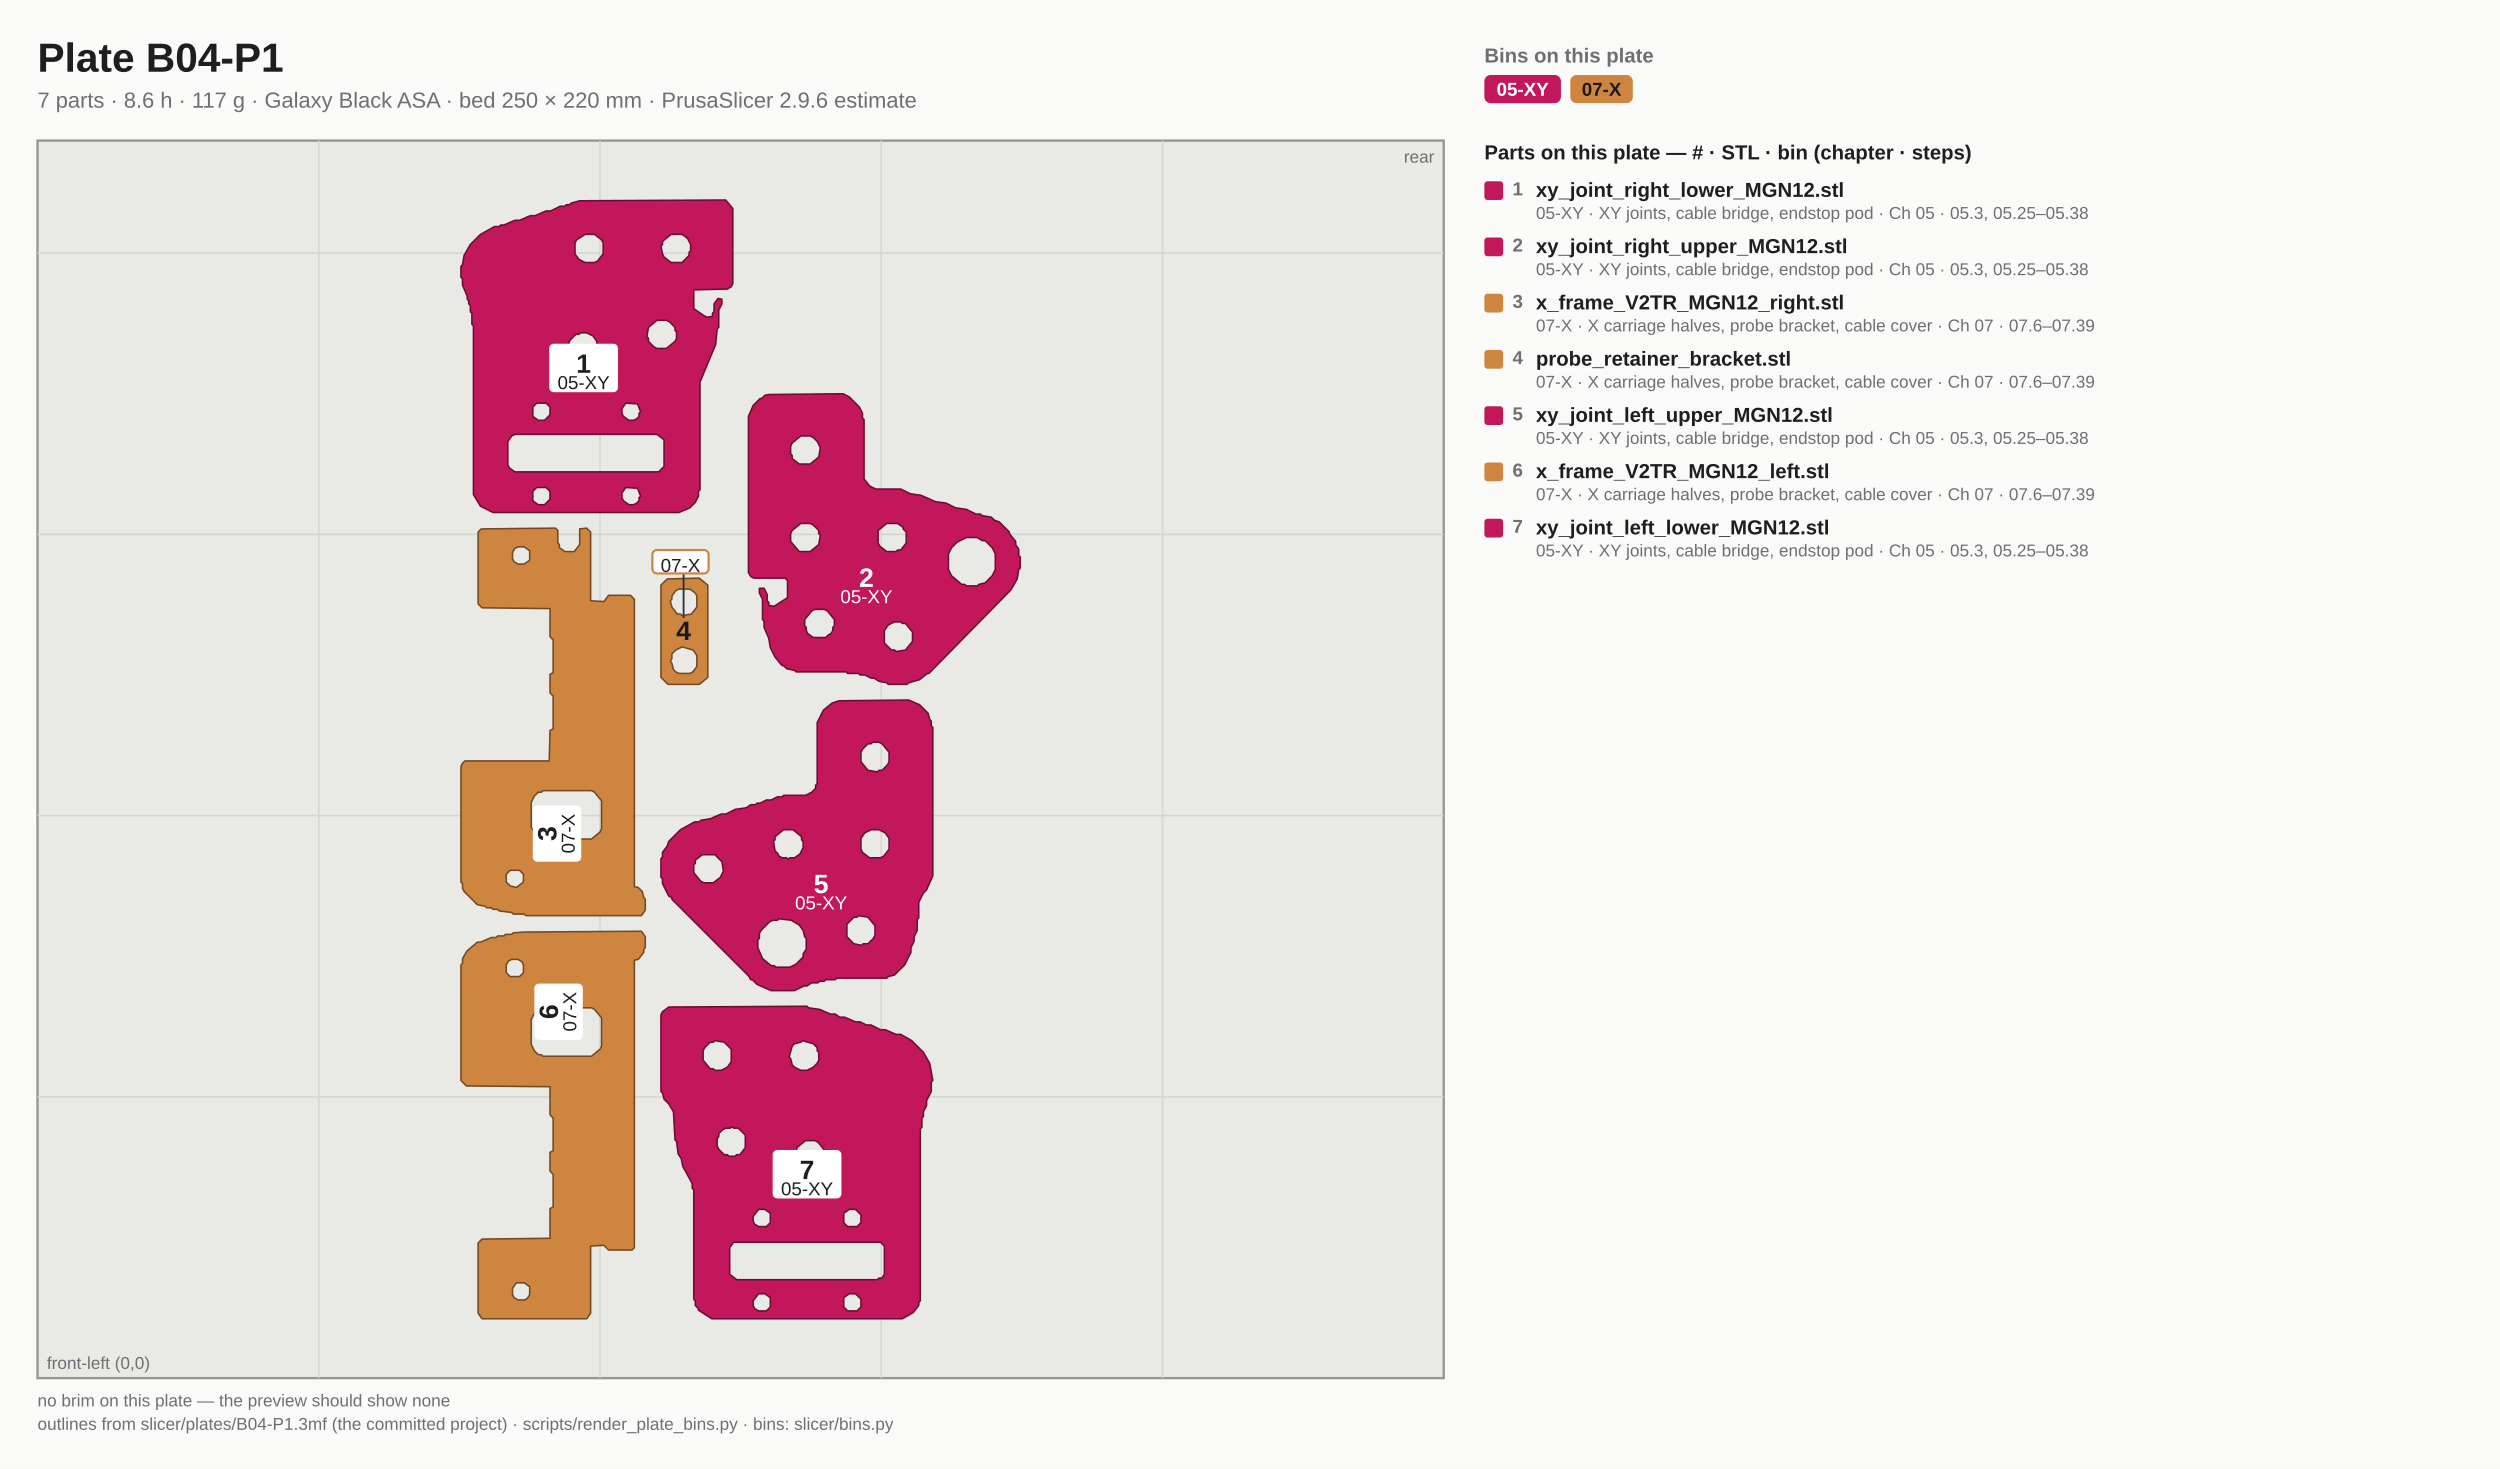
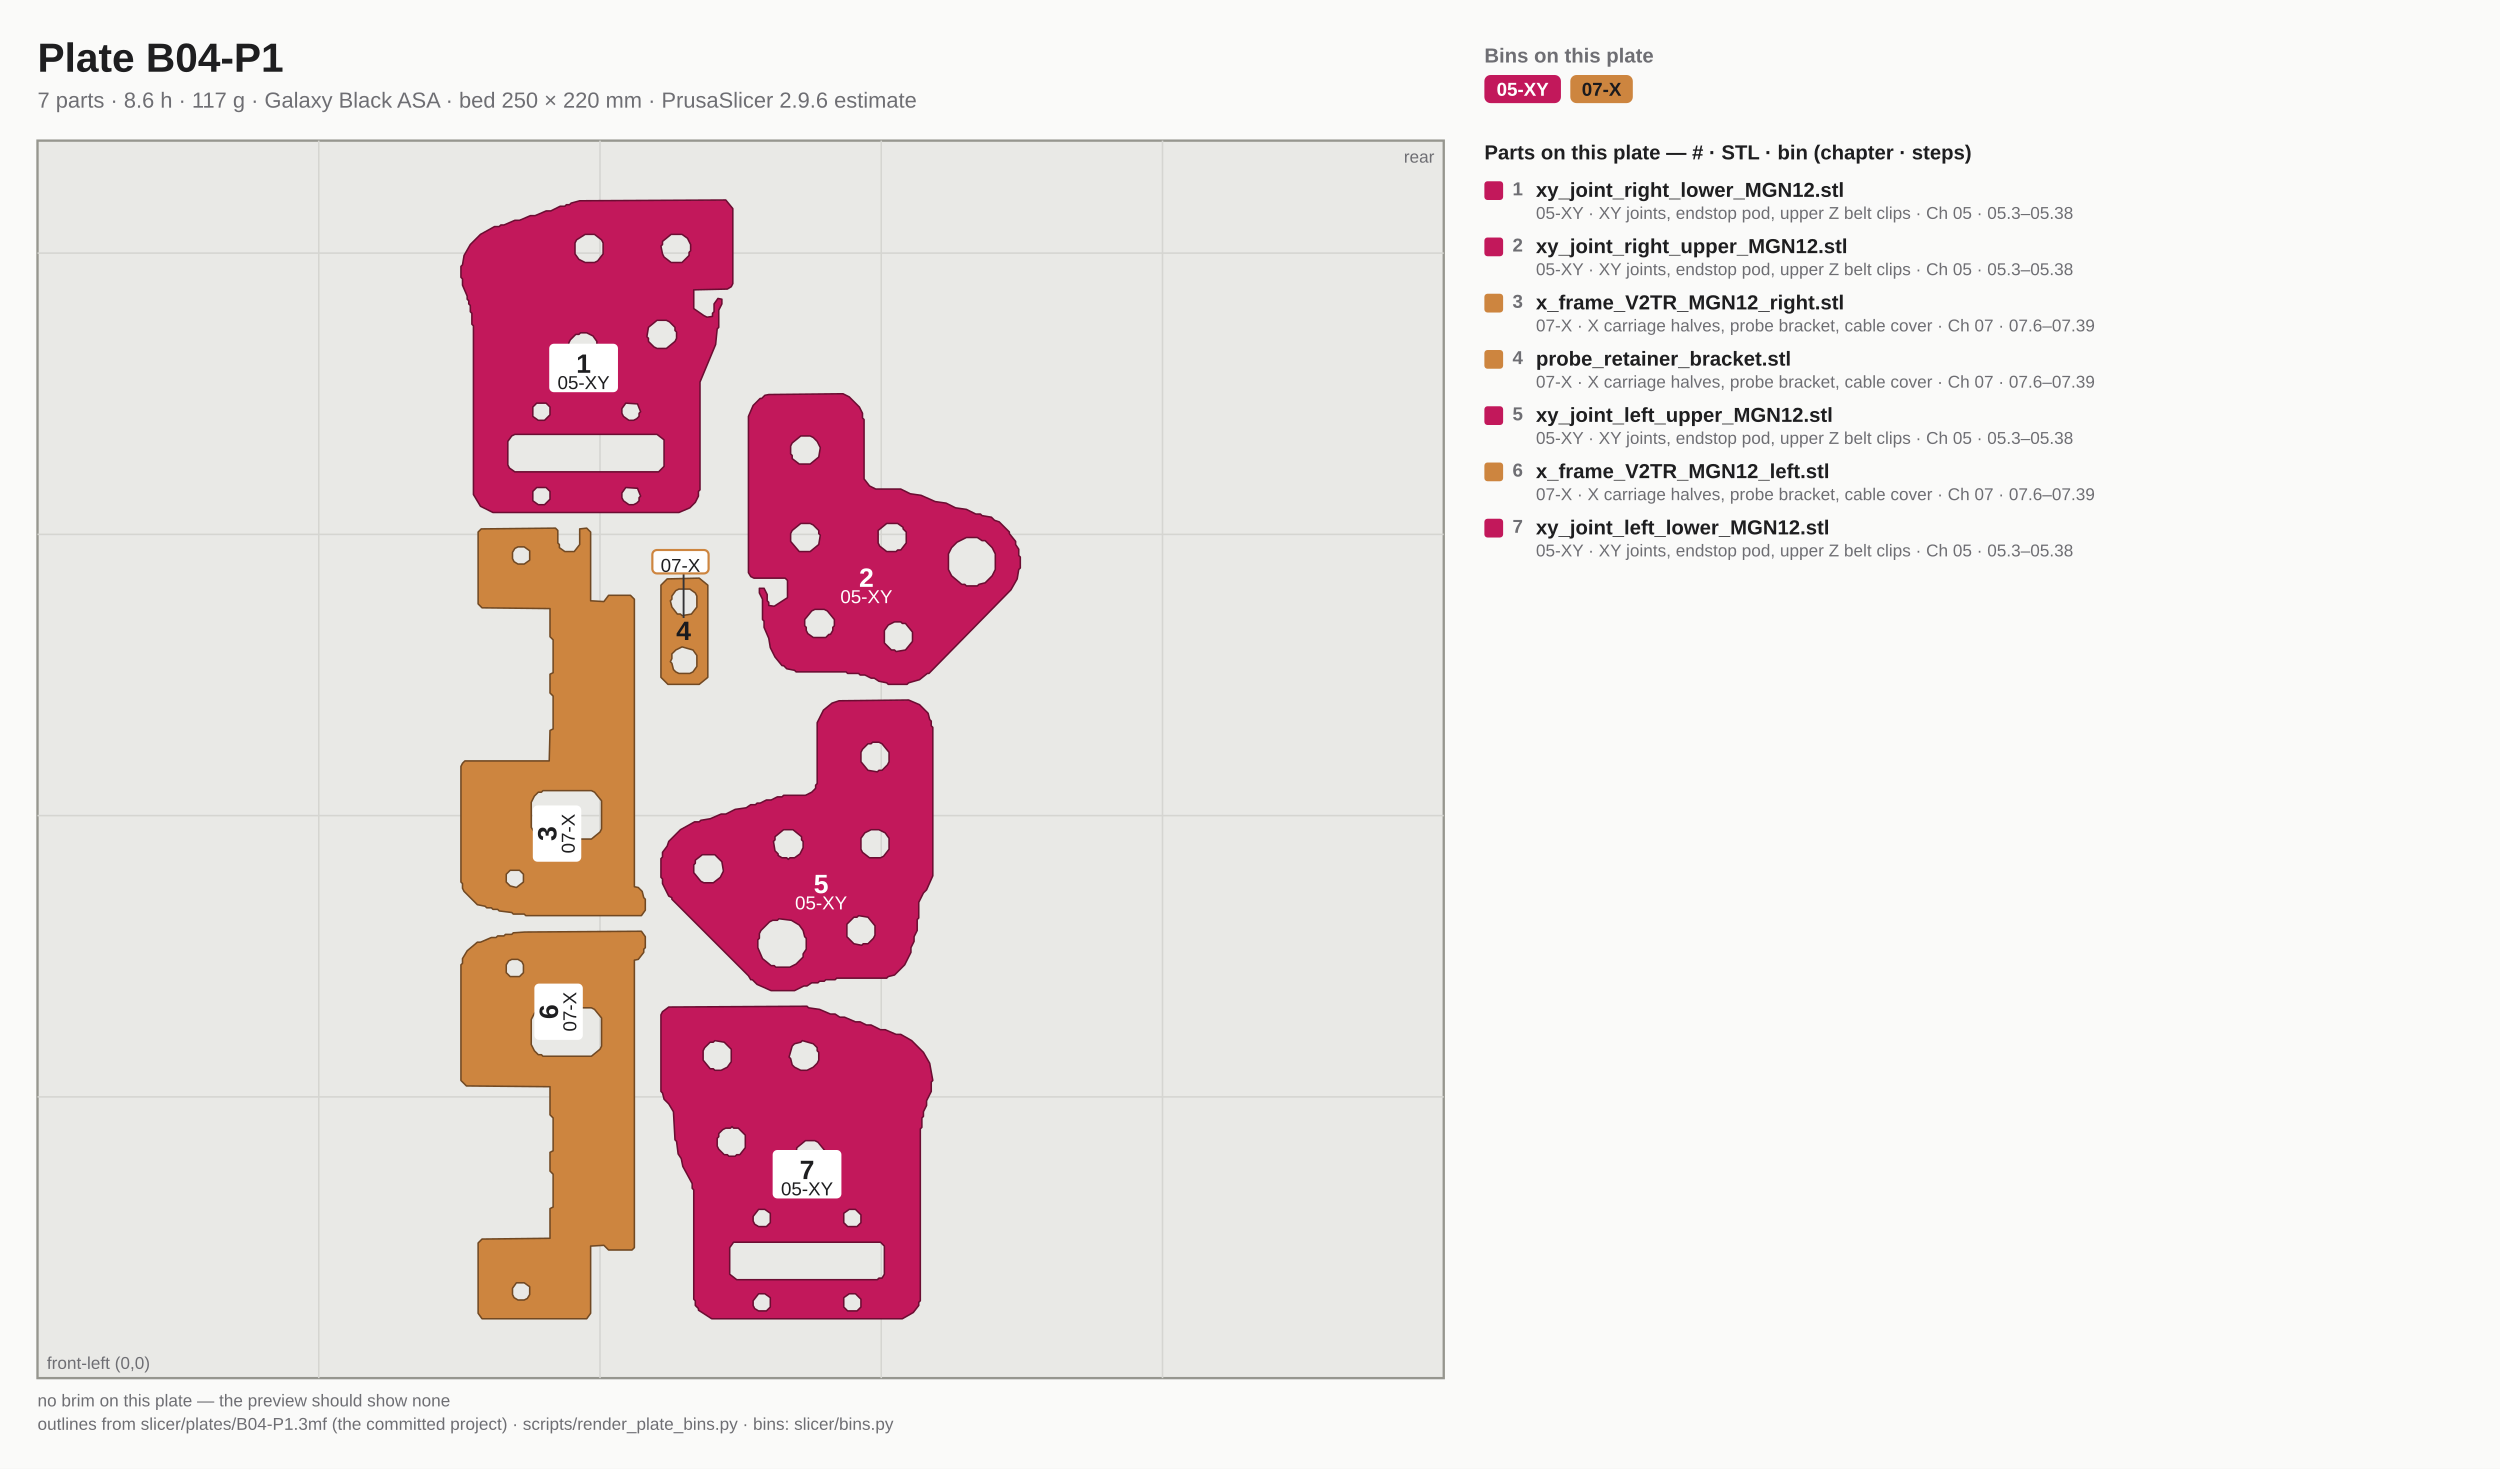
<svg xmlns="http://www.w3.org/2000/svg" width="1600" height="940" viewBox="0 0 1600 940" font-family="Arial, Helvetica, 'DejaVu Sans', sans-serif">
  <rect x="0" y="0" width="1600" height="940" fill="#fafaf9" />
  <text x="24.0" y="45.9" font-size="26" fill="#1e1e20" text-anchor="start" font-weight="bold">Plate B04-P1</text>
  <text x="24.0" y="68.9" font-size="14" fill="#6e6e73" text-anchor="start">7 parts  ·  8.6 h  ·  117 g  ·  Galaxy Black ASA  ·  bed 250 × 220 mm  ·  PrusaSlicer 2.9.6 estimate</text>
  <rect x="24.0" y="90.0" width="900.0" height="792.0" fill="#e9e9e6" stroke="#96968f" stroke-width="1.5" />
  <line x1="204.0" y1="90.0" x2="204.0" y2="882.0" stroke="#d5d5d1" stroke-width="1.0" />
  <line x1="384.0" y1="90.0" x2="384.0" y2="882.0" stroke="#d5d5d1" stroke-width="1.0" />
  <line x1="564.0" y1="90.0" x2="564.0" y2="882.0" stroke="#d5d5d1" stroke-width="1.0" />
  <line x1="744.0" y1="90.0" x2="744.0" y2="882.0" stroke="#d5d5d1" stroke-width="1.0" />
  <line x1="24.0" y1="702.0" x2="924.0" y2="702.0" stroke="#d5d5d1" stroke-width="1.0" />
  <line x1="24.0" y1="522.0" x2="924.0" y2="522.0" stroke="#d5d5d1" stroke-width="1.0" />
  <line x1="24.0" y1="342.0" x2="924.0" y2="342.0" stroke="#d5d5d1" stroke-width="1.0" />
  <line x1="24.0" y1="162.0" x2="924.0" y2="162.0" stroke="#d5d5d1" stroke-width="1.0" />
  <text x="30.0" y="876.1" font-size="11" fill="#6e6e73" text-anchor="start">front-left (0,0)</text>
  <text x="918.0" y="104.1" font-size="11" fill="#6e6e73" text-anchor="end">rear</text>
  <path d="M428.0,644.5 516.5,644.0 517.5,645.0 524.5,646.0 531.5,649.0 534.5,649.0 537.5,651.0 540.5,651.0 547.5,654.0 550.5,654.0 554.5,656.0 557.5,656.0 563.5,659.0 566.5,659.0 573.5,662.0 576.5,662.0 583.5,666.0 591.0,673.5 595.0,680.5 597.0,691.5 596.0,692.5 596.0,698.5 593.0,704.5 593.0,707.5 591.0,711.5 591.0,714.5 590.0,715.5 590.0,721.5 589.0,722.5 589.0,832.5 588.0,833.5 588.0,835.5 584.5,840.0 577.5,844.0 455.5,844.0 447.0,838.5 447.0,837.5 445.0,835.5 445.0,832.5 444.0,831.5 444.0,761.5 443.0,760.5 443.0,757.5 437.0,746.5 436.0,741.5 434.0,738.5 433.0,730.5 432.0,729.5 431.0,711.5 428.0,706.5 425.0,703.5 424.0,699.5 423.0,698.5 423.0,649.5 424.0,647.5Z M457.5,666.0 456.5,667.0 454.5,667.0 451.0,670.5 450.0,672.5 450.0,678.5 454.5,684.0 456.5,684.0 457.5,685.0 461.5,685.0 465.5,683.0 468.0,679.5 468.0,671.5 463.5,667.0Z M513.5,666.0 512.5,667.0 508.5,668.0 507.0,669.5 505.0,676.5 506.0,677.5 507.0,681.5 508.5,683.0 512.5,685.0 516.5,685.0 520.5,683.0 523.0,680.5 524.0,678.5 524.0,673.5 523.0,672.5 523.0,670.5 520.5,668.0Z M468.5,721.0 467.5,722.0 464.5,722.0 462.5,723.0 460.0,725.5 460.0,727.5 459.0,728.5 459.0,733.5 460.0,735.5 463.5,739.0 465.5,739.0 466.5,740.0 470.5,740.0 471.5,739.0 473.5,739.0 477.0,734.5 477.0,726.5 472.5,722.0 469.5,722.0Z M515.5,730.0 510.0,734.5 509.0,740.5 510.0,741.5 510.0,743.5 513.5,747.0 515.5,748.0 521.5,748.0 527.0,743.5 528.0,741.5 528.0,736.5 523.5,731.0 521.5,730.0Z M485.5,774.0 482.0,778.5 482.0,781.5 483.0,783.5 485.5,785.0 490.5,785.0 493.0,782.5 493.0,776.5 489.5,774.0Z M543.5,774.0 540.0,776.5 540.0,782.5 542.5,785.0 548.5,785.0 551.0,782.5 551.0,777.5 547.5,774.0Z M469.5,795.0 467.0,798.5 467.0,815.5 471.5,819.0 561.5,819.0 562.5,818.0 564.5,818.0 566.0,815.5 566.0,797.5 563.5,795.0Z M485.5,828.0 482.0,832.5 482.0,835.5 483.0,837.5 485.5,839.0 490.5,839.0 493.0,836.5 493.0,830.5 489.5,828.0Z M543.5,828.0 540.0,830.5 540.0,836.5 542.5,839.0 548.5,839.0 551.0,836.5 551.0,831.5 547.5,828.0Z" fill-rule="evenodd" fill="#c2185b" stroke="#6b0d32" stroke-width="1.0" stroke-linejoin="round" />
  <path d="M537.0,448.5 581.5,448.0 588.5,451.0 594.0,456.5 595.0,460.5 596.0,461.5 596.0,464.5 597.0,465.5 597.0,560.5 593.0,569.5 591.0,571.5 588.0,577.5 588.0,587.5 587.0,588.5 587.0,595.5 585.0,599.5 585.0,602.5 583.0,606.5 583.0,609.5 579.0,617.5 572.5,624.0 568.5,625.0 567.5,626.0 535.5,626.0 534.5,627.0 528.5,627.0 527.5,628.0 524.5,628.0 523.5,629.0 519.5,629.0 516.5,631.0 514.5,631.0 508.5,634.0 493.5,634.0 484.5,630.0 481.5,627.0 480.5,627.0 479.0,624.5 430.0,575.5 430.0,574.5 428.0,573.5 424.0,565.5 424.0,562.5 423.0,561.5 423.0,549.5 424.0,548.5 424.0,545.5 427.0,541.5 428.0,538.5 435.5,531.0 444.5,526.0 447.5,526.0 448.5,525.0 454.5,524.0 461.5,521.0 464.5,521.0 470.5,518.0 477.5,517.0 480.5,515.0 483.5,515.0 484.5,514.0 486.5,514.0 490.5,512.0 493.5,512.0 497.5,510.0 500.5,510.0 501.5,509.0 515.5,509.0 519.5,507.0 522.0,504.5 522.0,502.5 523.0,501.5 523.0,462.5 527.0,454.5 532.5,450.0Z M558.5,475.0 557.5,476.0 555.5,476.0 552.0,479.5 551.0,481.5 551.0,487.5 555.5,493.0 561.5,494.0 562.5,493.0 564.5,493.0 568.0,489.5 569.0,487.5 569.0,481.5 564.5,476.0 562.5,475.0Z M501.5,531.0 496.0,535.5 496.0,537.5 495.0,538.5 496.0,544.5 498.0,546.5 498.0,547.5 500.5,549.0 503.5,549.0 504.5,550.0 505.5,549.0 508.5,549.0 512.0,546.5 514.0,542.5 514.0,538.5 513.0,537.5 513.0,535.5 507.5,531.0Z M557.5,531.0 553.5,533.0 551.0,536.5 551.0,543.5 552.0,545.5 556.5,549.0 563.5,549.0 565.5,548.0 569.0,543.5 569.0,536.5 566.5,533.0 562.5,531.0Z M449.5,547.0 445.0,550.5 445.0,552.5 444.0,553.5 444.0,558.5 448.5,564.0 450.5,565.0 456.5,565.0 461.0,561.5 463.0,557.5 462.0,551.5 457.5,547.0Z M549.5,586.0 548.5,587.0 546.5,587.0 542.0,591.5 542.0,599.5 546.5,604.0 551.5,605.0 552.5,604.0 555.5,604.0 559.0,600.5 560.0,598.5 560.0,592.5 555.5,587.0Z M498.5,588.0 497.5,589.0 494.5,589.0 492.5,590.0 487.0,595.5 486.0,597.5 486.0,600.5 485.0,601.5 485.0,606.5 488.0,613.5 493.5,618.0 495.5,618.0 496.5,619.0 505.5,619.0 509.5,617.0 514.0,612.5 514.0,610.5 516.0,607.5 516.0,600.5 515.0,599.5 514.0,595.5 511.5,592.0 506.5,589.0Z" fill-rule="evenodd" fill="#c2185b" stroke="#6b0d32" stroke-width="1.0" stroke-linejoin="round" />
  <path d="M371.0,128.5 464.5,128.0 469.0,133.5 469.0,181.5 468.0,183.5 465.5,185.0 444.0,185.5 444.0,197.5 450.5,202.0 452.5,203.0 456.0,202.5 456.0,200.5 457.0,199.5 457.0,194.5 459.5,191.0 462.0,191.5 462.0,194.5 460.0,198.5 460.0,209.5 459.0,210.5 458.0,220.5 448.0,244.5 448.0,313.5 447.0,314.5 447.0,317.5 445.0,321.5 441.5,325.0 434.5,328.0 315.5,328.0 307.5,324.0 303.0,316.5 303.0,208.5 302.0,207.5 302.0,200.5 301.0,199.5 301.0,195.5 300.0,194.5 300.0,192.5 299.0,191.5 299.0,189.5 296.0,182.5 296.0,178.5 295.0,177.5 295.0,170.5 296.0,169.5 297.0,163.5 301.0,156.5 307.5,150.0 316.5,145.0 319.5,145.0 320.5,144.0 322.5,144.0 329.5,141.0 332.5,141.0 339.5,138.0 342.5,138.0 349.5,135.0 352.5,135.0 358.5,132.0 361.5,132.0 362.5,131.0 364.5,131.0 365.5,130.0Z M374.5,150.0 369.0,153.5 368.0,155.5 368.0,162.5 370.5,166.0 374.5,168.0 380.5,168.0 382.5,167.0 386.0,162.5 386.0,155.5 385.0,153.5 380.5,150.0Z M429.5,150.0 424.0,154.5 424.0,156.5 423.0,157.5 424.0,162.5 425.0,164.5 429.5,168.0 436.5,168.0 441.0,163.5 441.0,161.5 442.0,160.5 442.0,156.5 440.0,152.5 436.5,150.0Z M420.5,205.0 415.0,209.5 414.0,215.5 415.0,216.5 415.0,218.5 418.5,222.0 420.5,223.0 426.5,223.0 432.0,218.5 433.0,216.5 433.0,212.5 432.0,211.5 432.0,209.5 428.5,206.0 426.5,205.0Z M371.5,213.0 370.5,214.0 368.5,214.0 365.0,217.5 364.0,219.5 364.0,225.5 367.5,230.0 374.5,232.0 375.5,231.0 377.5,231.0 382.0,226.5 382.0,218.5 379.5,215.0 375.5,213.0Z M343.5,258.0 341.0,260.5 341.0,266.5 344.5,269.0 348.5,269.0 352.0,265.5 352.0,260.5 349.5,258.0Z M400.5,258.0 398.0,261.5 398.0,264.5 399.0,266.5 402.5,269.0 405.5,269.0 407.5,268.0 409.0,266.5 409.0,264.5 410.0,263.5 408.0,258.5Z M329.5,278.0 327.5,279.0 325.0,282.5 325.0,297.5 326.0,299.5 329.5,302.0 421.5,302.0 425.0,298.5 425.0,281.5 420.5,278.0Z M343.5,312.0 341.0,314.5 341.0,320.5 344.5,323.0 348.5,323.0 352.0,319.5 352.0,314.5 349.5,312.0Z M400.5,312.0 398.0,315.5 398.0,318.5 399.0,320.5 402.5,323.0 405.5,323.0 407.5,322.0 409.0,320.5 409.0,318.5 410.0,317.5 408.0,312.5Z" fill-rule="evenodd" fill="#c2185b" stroke="#6b0d32" stroke-width="1.0" stroke-linejoin="round" />
  <path d="M492.0,252.5 539.5,252.0 543.5,254.0 550.0,260.5 552.0,264.5 552.0,267.5 553.0,268.5 553.0,306.5 556.5,311.0 560.5,313.0 576.5,313.0 582.5,316.0 589.5,317.0 598.5,321.0 605.5,322.0 611.5,325.0 618.5,326.0 624.5,329.0 627.5,329.0 628.5,330.0 634.5,331.0 636.5,333.0 639.5,334.0 646.0,340.5 646.0,341.5 650.0,346.5 650.0,348.5 652.0,351.5 652.0,355.5 653.0,356.5 653.0,363.5 652.0,364.5 651.0,370.5 647.0,377.5 594.5,431.0 593.5,431.0 588.5,435.0 581.5,437.0 580.5,438.0 568.5,438.0 567.5,437.0 562.5,436.0 559.5,434.0 557.5,434.0 553.5,432.0 550.5,432.0 549.5,431.0 542.5,431.0 541.5,430.0 509.5,430.0 508.5,429.0 503.5,428.0 501.5,426.0 500.5,426.0 496.0,420.5 493.0,414.5 492.0,408.5 489.0,401.5 489.0,397.5 488.0,396.5 488.0,383.5 486.0,379.5 486.0,376.5 489.0,376.5 491.0,380.5 491.0,384.5 492.0,385.5 492.0,387.5 495.5,388.0 504.0,382.5 504.0,371.5 502.5,370.0 482.5,370.0 480.5,369.0 479.0,366.5 479.0,266.5 482.0,259.5 486.5,255.0 487.5,255.0 489.5,253.0Z M512.5,279.0 507.0,283.5 506.0,285.5 506.0,290.5 507.0,291.5 507.0,293.5 511.5,297.0 518.5,297.0 524.0,292.5 525.0,286.5 523.0,282.5 520.5,280.0 518.5,279.0Z M512.5,335.0 507.0,339.5 506.0,341.5 506.0,346.5 511.5,353.0 518.5,353.0 524.0,348.5 525.0,342.5 524.0,341.5 524.0,339.5 520.5,336.0 518.5,335.0Z M567.5,335.0 562.0,339.5 562.0,347.5 563.0,349.5 567.5,353.0 573.5,353.0 574.5,352.0 576.5,352.0 580.0,347.5 580.0,340.5 578.0,338.5 578.0,337.5 574.5,335.0Z M618.5,344.0 612.5,347.0 609.0,350.5 607.0,354.5 607.0,364.5 609.0,368.5 615.5,374.0 617.5,374.0 618.5,375.0 625.5,375.0 626.5,374.0 630.5,373.0 635.0,368.5 637.0,364.5 637.0,354.5 635.0,350.5 630.5,346.0 628.5,346.0 625.5,344.0Z M521.5,390.0 519.5,391.0 515.0,396.5 515.0,400.5 516.0,401.5 516.0,403.5 517.0,405.5 520.5,408.0 528.5,408.0 530.5,406.0 531.5,406.0 533.0,403.5 533.0,401.5 534.0,400.5 534.0,396.5 529.5,391.0 527.5,390.0Z M572.5,398.0 568.5,400.0 566.0,403.5 566.0,411.5 570.5,416.0 572.5,416.0 573.5,417.0 579.5,416.0 584.0,410.5 584.0,404.5 579.5,399.0 577.5,399.0 576.5,398.0Z" fill-rule="evenodd" fill="#c2185b" stroke="#6b0d32" stroke-width="1.0" stroke-linejoin="round" />
  <path d="M336.0,596.5 410.5,596.0 413.0,599.5 413.0,606.5 412.0,607.5 412.0,609.5 408.5,614.0 406.0,614.5 406.0,798.5 404.5,800.0 389.5,800.0 386.5,797.0 378.0,797.5 378.0,840.5 375.5,844.0 308.5,844.0 306.0,840.5 306.0,795.5 308.5,793.0 352.0,792.5 352.0,773.5 354.0,772.5 354.0,751.5 352.0,749.5 352.0,737.5 354.0,736.5 354.0,715.5 352.0,713.5 352.0,695.5 298.5,695.0 295.0,691.5 295.0,617.5 296.0,616.5 296.0,613.5 299.0,608.5 305.5,603.0 307.5,603.0 314.5,600.0 317.5,600.0 318.5,599.0 322.5,599.0 323.5,598.0 327.5,598.0 328.5,597.0Z M327.5,614.0 325.5,615.0 324.0,617.5 324.0,622.5 326.5,625.0 332.5,625.0 335.0,622.5 335.0,617.5 334.0,615.5 331.5,614.0Z M347.5,645.0 346.5,646.0 344.5,646.0 342.0,648.5 340.0,652.5 340.0,668.5 342.0,672.5 344.5,675.0 346.5,675.0 347.5,676.0 378.5,676.0 384.0,671.5 385.0,669.5 385.0,651.5 380.5,646.0 378.5,645.0Z M330.5,821.0 328.0,824.5 328.0,828.5 329.0,830.5 331.5,832.0 335.5,832.0 337.5,831.0 339.0,828.5 339.0,823.5 335.5,821.0Z" fill-rule="evenodd" fill="#cd853f" stroke="#714923" stroke-width="1.0" stroke-linejoin="round" />
  <path d="M308.0,338.5 355.5,338.0 357.0,339.5 357.0,347.5 358.0,348.5 358.0,350.5 361.5,353.0 367.5,353.0 371.0,348.5 371.0,338.5 375.5,338.0 378.0,340.5 378.0,384.5 386.5,385.0 389.5,381.0 403.5,381.0 406.0,383.5 406.0,567.5 408.5,568.0 411.0,570.5 412.0,574.5 413.0,575.5 413.0,582.5 410.5,586.0 336.5,586.0 335.5,585.0 328.5,585.0 327.5,584.0 319.5,583.0 318.5,582.0 315.5,582.0 314.5,581.0 311.5,581.0 310.5,580.0 305.5,579.0 297.0,570.5 296.0,568.5 296.0,565.5 295.0,564.5 295.0,490.5 296.0,488.5 297.5,487.0 351.5,487.0 352.0,467.5 354.0,466.5 354.0,445.5 352.0,443.5 352.0,431.5 354.0,430.5 354.0,409.5 352.0,407.5 352.0,389.5 308.5,389.0 306.0,386.5 306.0,340.5Z M331.5,350.0 329.5,351.0 328.0,353.5 328.0,357.5 329.0,359.5 331.5,361.0 335.5,361.0 339.0,358.5 339.0,352.5 335.5,350.0Z M347.5,506.0 346.5,507.0 344.5,507.0 342.0,509.5 340.0,513.5 340.0,529.5 343.5,535.0 347.5,537.0 378.5,537.0 384.0,532.5 385.0,530.5 385.0,512.5 380.5,507.0 378.5,506.0Z M326.5,557.0 324.0,559.5 324.0,564.5 326.5,567.0 330.5,568.0 335.0,564.5 335.0,559.5 332.5,557.0Z" fill-rule="evenodd" fill="#cd853f" stroke="#714923" stroke-width="1.0" stroke-linejoin="round" />
  <path d="M427.0,370.5 447.5,370.0 453.0,374.5 453.0,433.5 447.5,438.0 427.5,438.0 423.0,433.5 423.0,374.5Z M434.5,377.0 432.5,378.0 430.0,381.5 430.0,383.5 429.0,384.5 430.0,388.5 433.5,393.0 435.5,393.0 436.5,394.0 442.5,393.0 446.0,388.5 446.0,381.5 445.0,379.5 441.5,377.0Z M436.5,414.0 432.5,416.0 430.0,418.5 430.0,421.5 429.0,423.5 430.0,424.5 431.0,428.5 432.5,430.0 434.5,431.0 441.5,431.0 443.5,430.0 446.0,426.5 446.0,419.5 443.5,416.0Z" fill-rule="evenodd" fill="#cd853f" stroke="#714923" stroke-width="1.0" stroke-linejoin="round" />
  <rect x="494.5" y="736.0" width="44.0" height="31.0" rx="3.0" fill="#ffffff" />
  <text x="516.5" y="754.6" font-size="17" fill="#1e1e20" text-anchor="middle" font-weight="bold">7</text>
  <text x="516.5" y="765.0" font-size="12" fill="#1e1e20" text-anchor="middle">05-XY</text>
  <rect x="351.5" y="220.0" width="44.0" height="31.0" rx="3.0" fill="#ffffff" />
  <text x="373.5" y="238.6" font-size="17" fill="#1e1e20" text-anchor="middle" font-weight="bold">1</text>
  <text x="373.5" y="249.0" font-size="12" fill="#1e1e20" text-anchor="middle">05-XY</text>
  <text x="525.5" y="571.6" font-size="17" fill="#ffffff" text-anchor="middle" font-weight="bold">5</text>
  <text x="525.5" y="582.0" font-size="12" fill="#ffffff" text-anchor="middle">05-XY</text>
  <text x="554.5" y="375.6" font-size="17" fill="#ffffff" text-anchor="middle" font-weight="bold">2</text>
  <text x="554.5" y="386.0" font-size="12" fill="#ffffff" text-anchor="middle">05-XY</text>
  <rect x="342.0" y="629.5" width="31.0" height="36.0" rx="3.0" fill="#ffffff" />
  <text x="351.0" y="653.6" font-size="17" fill="#1e1e20" text-anchor="middle" font-weight="bold" transform="rotate(-90 351.0 647.5)">6</text>
  <text x="364.5" y="651.8" font-size="12" fill="#1e1e20" text-anchor="middle" transform="rotate(-90 364.5 647.5)">07-X</text>
  <rect x="341.0" y="515.5" width="31.0" height="36.0" rx="3.0" fill="#ffffff" />
  <text x="350.0" y="539.6" font-size="17" fill="#1e1e20" text-anchor="middle" font-weight="bold" transform="rotate(-90 350.0 533.5)">3</text>
  <text x="363.5" y="537.8" font-size="12" fill="#1e1e20" text-anchor="middle" transform="rotate(-90 363.5 533.5)">07-X</text>
  <line x1="437.5" y1="403.5" x2="437.5" y2="367.0" stroke="#333336" stroke-width="1.2" />
  <rect x="417.5" y="352.0" width="36.0" height="15.0" rx="3.0" fill="#ffffff" fill-opacity="0.94" stroke="#cd853f" stroke-width="1.4" />
  <text x="435.5" y="366.0" font-size="12" fill="#1e1e20" text-anchor="middle">07-X</text>
  <rect x="429.5" y="395.5" width="16.0" height="16.0" rx="3.0" fill="#cd853f" />
  <text x="437.5" y="409.6" font-size="17" fill="#1a1a1e" text-anchor="middle" font-weight="bold">4</text>
  <text x="950.0" y="40.0" font-size="13" fill="#6e6e73" text-anchor="start" font-weight="bold">Bins on this plate</text>
  <rect x="950.0" y="48.0" width="49.0" height="18.0" rx="4.0" fill="#c2185b" />
  <text x="974.5" y="61.3" font-size="12" fill="#ffffff" text-anchor="middle" font-weight="bold">05-XY</text>
  <rect x="1005.0" y="48.0" width="40.0" height="18.0" rx="4.0" fill="#cd853f" />
  <text x="1025.0" y="61.3" font-size="12" fill="#1a1a1e" text-anchor="middle" font-weight="bold">07-X</text>
  <text x="950.0" y="102.0" font-size="13" fill="#1e1e20" text-anchor="start" font-weight="bold">Parts on this plate  —  # · STL · bin (chapter · steps)</text>
  <rect x="950.0" y="116.0" width="12.0" height="12.0" rx="2.0" fill="#c2185b" />
  <text x="968.0" y="125.0" font-size="12" fill="#6e6e73" text-anchor="start" font-weight="bold">1</text>
  <text x="983.0" y="126.0" font-size="13" fill="#1e1e20" text-anchor="start" font-weight="bold">xy_joint_right_lower_MGN12.stl</text>
-   <text x="983.0" y="140.1" font-size="11" fill="#6e6e73" text-anchor="start">05-XY · XY joints, cable bridge, endstop pod · Ch 05 · 05.3, 05.25–05.38</text>
+   <text x="983.0" y="140.1" font-size="11" fill="#6e6e73" text-anchor="start">05-XY · XY joints, endstop pod, upper Z belt clips · Ch 05 · 05.3–05.38</text>
  <rect x="950.0" y="152.0" width="12.0" height="12.0" rx="2.0" fill="#c2185b" />
  <text x="968.0" y="161.0" font-size="12" fill="#6e6e73" text-anchor="start" font-weight="bold">2</text>
  <text x="983.0" y="162.0" font-size="13" fill="#1e1e20" text-anchor="start" font-weight="bold">xy_joint_right_upper_MGN12.stl</text>
-   <text x="983.0" y="176.1" font-size="11" fill="#6e6e73" text-anchor="start">05-XY · XY joints, cable bridge, endstop pod · Ch 05 · 05.3, 05.25–05.38</text>
+   <text x="983.0" y="176.1" font-size="11" fill="#6e6e73" text-anchor="start">05-XY · XY joints, endstop pod, upper Z belt clips · Ch 05 · 05.3–05.38</text>
  <rect x="950.0" y="188.0" width="12.0" height="12.0" rx="2.0" fill="#cd853f" />
  <text x="968.0" y="197.0" font-size="12" fill="#6e6e73" text-anchor="start" font-weight="bold">3</text>
  <text x="983.0" y="198.0" font-size="13" fill="#1e1e20" text-anchor="start" font-weight="bold">x_frame_V2TR_MGN12_right.stl</text>
  <text x="983.0" y="212.1" font-size="11" fill="#6e6e73" text-anchor="start">07-X · X carriage halves, probe bracket, cable cover · Ch 07 · 07.6–07.39</text>
  <rect x="950.0" y="224.0" width="12.0" height="12.0" rx="2.0" fill="#cd853f" />
  <text x="968.0" y="233.0" font-size="12" fill="#6e6e73" text-anchor="start" font-weight="bold">4</text>
  <text x="983.0" y="234.0" font-size="13" fill="#1e1e20" text-anchor="start" font-weight="bold">probe_retainer_bracket.stl</text>
  <text x="983.0" y="248.1" font-size="11" fill="#6e6e73" text-anchor="start">07-X · X carriage halves, probe bracket, cable cover · Ch 07 · 07.6–07.39</text>
  <rect x="950.0" y="260.0" width="12.0" height="12.0" rx="2.0" fill="#c2185b" />
  <text x="968.0" y="269.0" font-size="12" fill="#6e6e73" text-anchor="start" font-weight="bold">5</text>
  <text x="983.0" y="270.0" font-size="13" fill="#1e1e20" text-anchor="start" font-weight="bold">xy_joint_left_upper_MGN12.stl</text>
-   <text x="983.0" y="284.1" font-size="11" fill="#6e6e73" text-anchor="start">05-XY · XY joints, cable bridge, endstop pod · Ch 05 · 05.3, 05.25–05.38</text>
+   <text x="983.0" y="284.1" font-size="11" fill="#6e6e73" text-anchor="start">05-XY · XY joints, endstop pod, upper Z belt clips · Ch 05 · 05.3–05.38</text>
  <rect x="950.0" y="296.0" width="12.0" height="12.0" rx="2.0" fill="#cd853f" />
  <text x="968.0" y="305.0" font-size="12" fill="#6e6e73" text-anchor="start" font-weight="bold">6</text>
  <text x="983.0" y="306.0" font-size="13" fill="#1e1e20" text-anchor="start" font-weight="bold">x_frame_V2TR_MGN12_left.stl</text>
  <text x="983.0" y="320.1" font-size="11" fill="#6e6e73" text-anchor="start">07-X · X carriage halves, probe bracket, cable cover · Ch 07 · 07.6–07.39</text>
  <rect x="950.0" y="332.0" width="12.0" height="12.0" rx="2.0" fill="#c2185b" />
  <text x="968.0" y="341.0" font-size="12" fill="#6e6e73" text-anchor="start" font-weight="bold">7</text>
  <text x="983.0" y="342.0" font-size="13" fill="#1e1e20" text-anchor="start" font-weight="bold">xy_joint_left_lower_MGN12.stl</text>
-   <text x="983.0" y="356.1" font-size="11" fill="#6e6e73" text-anchor="start">05-XY · XY joints, cable bridge, endstop pod · Ch 05 · 05.3, 05.25–05.38</text>
+   <text x="983.0" y="356.1" font-size="11" fill="#6e6e73" text-anchor="start">05-XY · XY joints, endstop pod, upper Z belt clips · Ch 05 · 05.3–05.38</text>
  <text x="24.0" y="900.1" font-size="11" fill="#6e6e73" text-anchor="start">no brim on this plate — the preview should show none</text>
  <text x="24.0" y="915.1" font-size="11" fill="#6e6e73" text-anchor="start">outlines from slicer/plates/B04-P1.3mf (the committed project) · scripts/render_plate_bins.py · bins: slicer/bins.py</text>
</svg>
